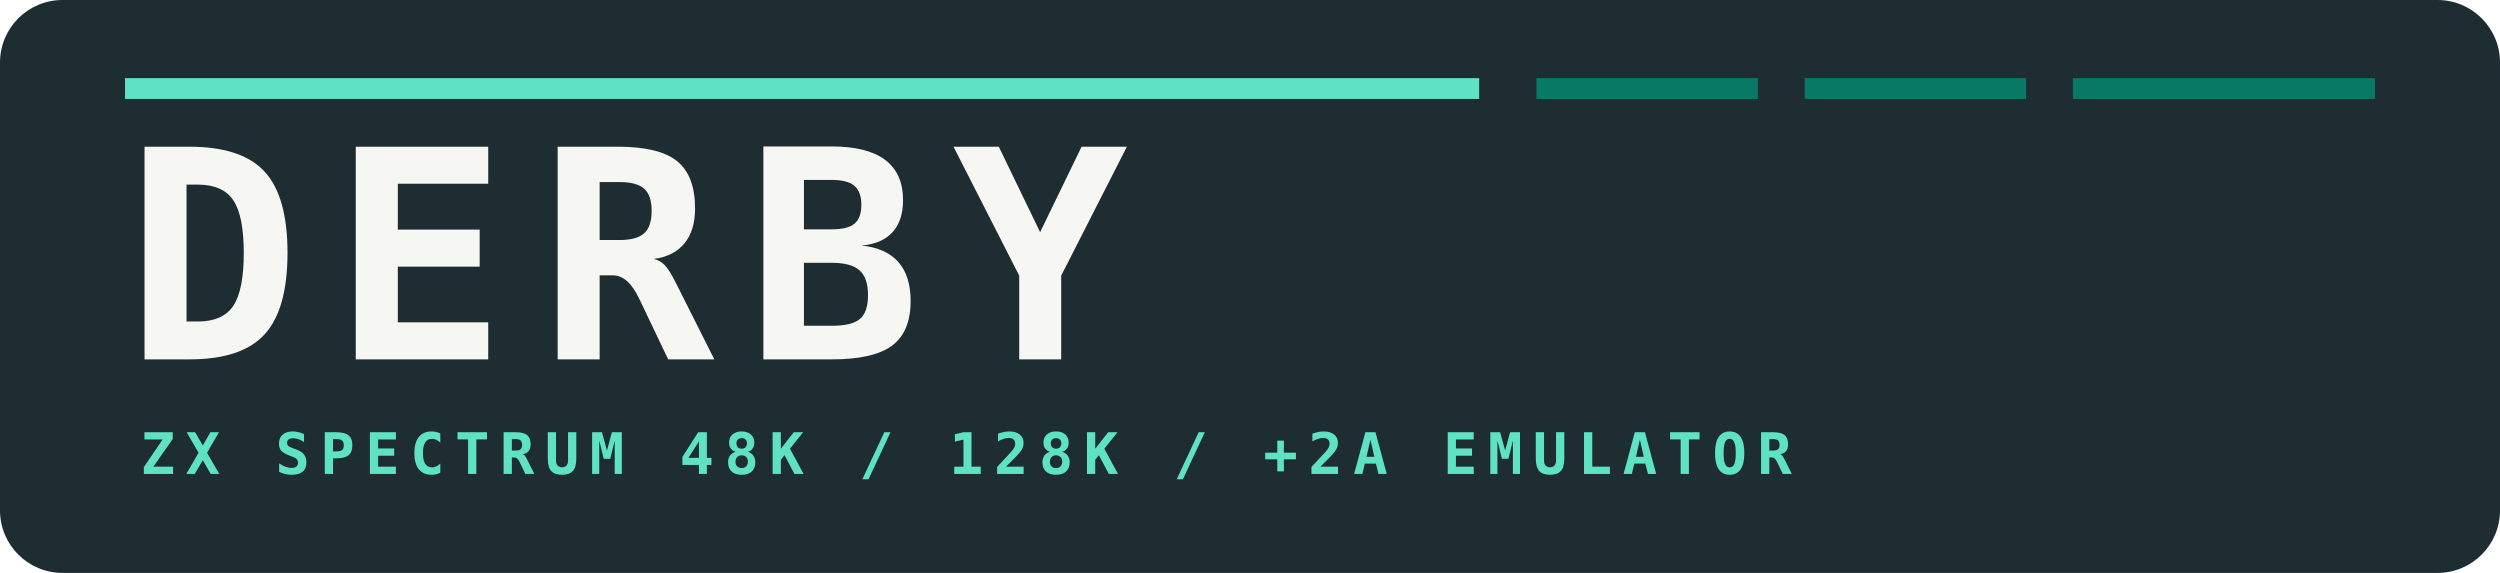
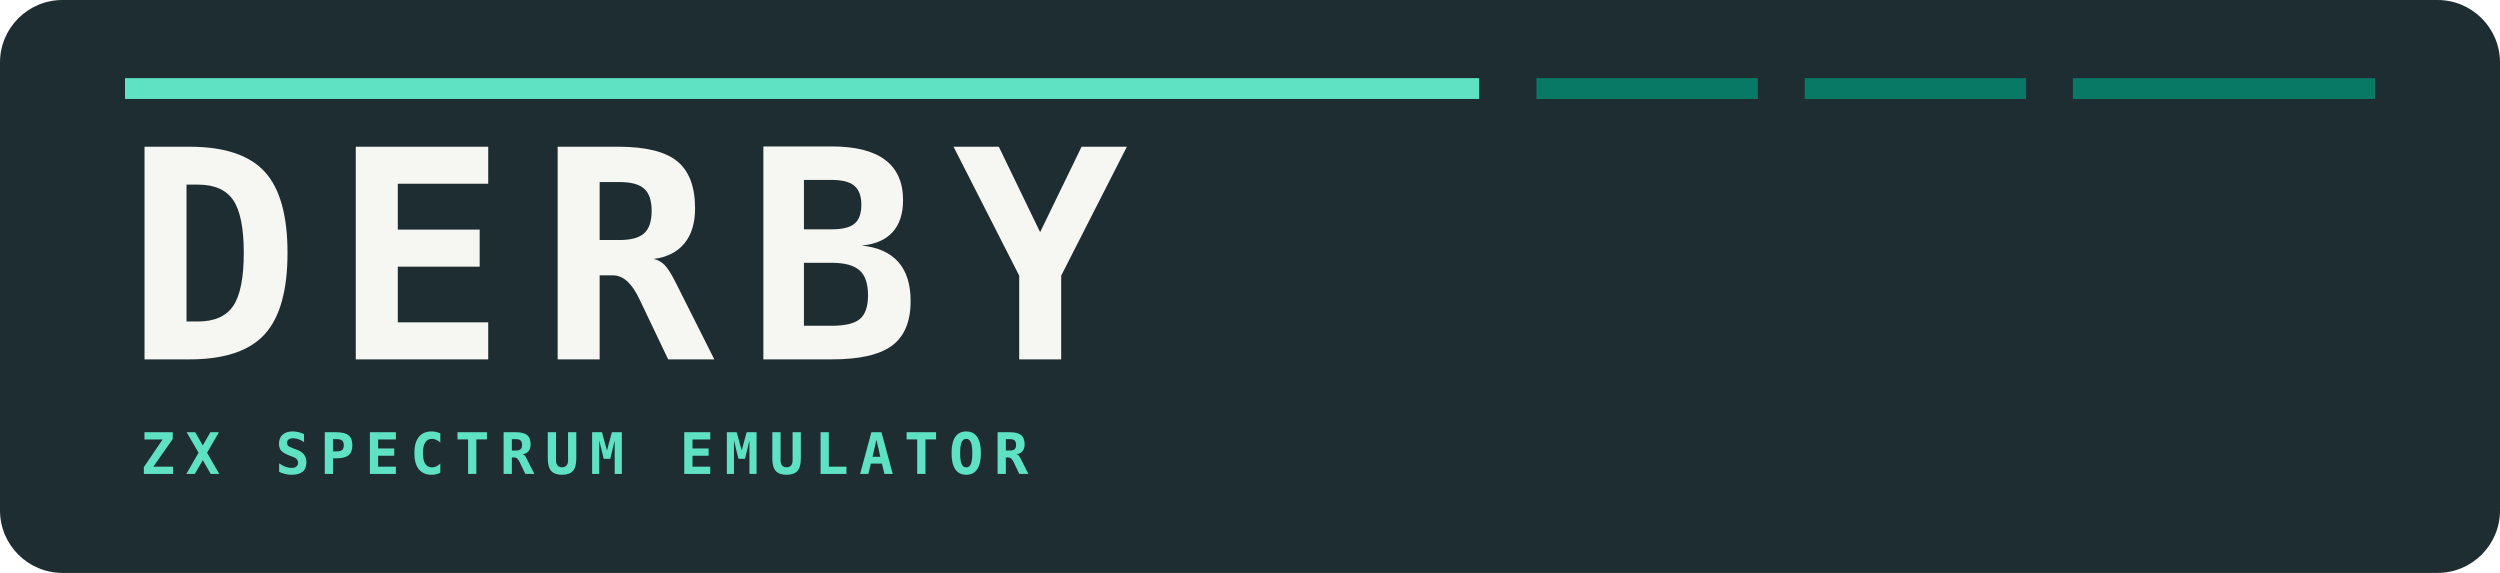
<svg xmlns="http://www.w3.org/2000/svg" viewBox="0 0 960 220" role="img" aria-labelledby="title desc">
  <rect width="960" height="220" rx="24" fill="#1e2d31" />
  <g fill="#f6f6f2" font-family="Consolas, monospace" font-weight="700">
    <text x="48" y="138" font-size="112" letter-spacing="12">DERBY</text>
-     <text x="54" y="182" font-size="22" letter-spacing="4" fill="#5fe1c3">ZX SPECTRUM 48K / 128K / +2A EMULATOR</text>
+     <text x="54" y="182" font-size="22" letter-spacing="4" fill="#5fe1c3">ZX SPECTRUM EMULATOR</text>
  </g>
  <path d="M48 34h520" stroke="#5fe1c3" stroke-width="8" />
  <path d="M590 34h85M693 34h85M796 34h116" stroke="#087965" stroke-width="8" />
</svg>
